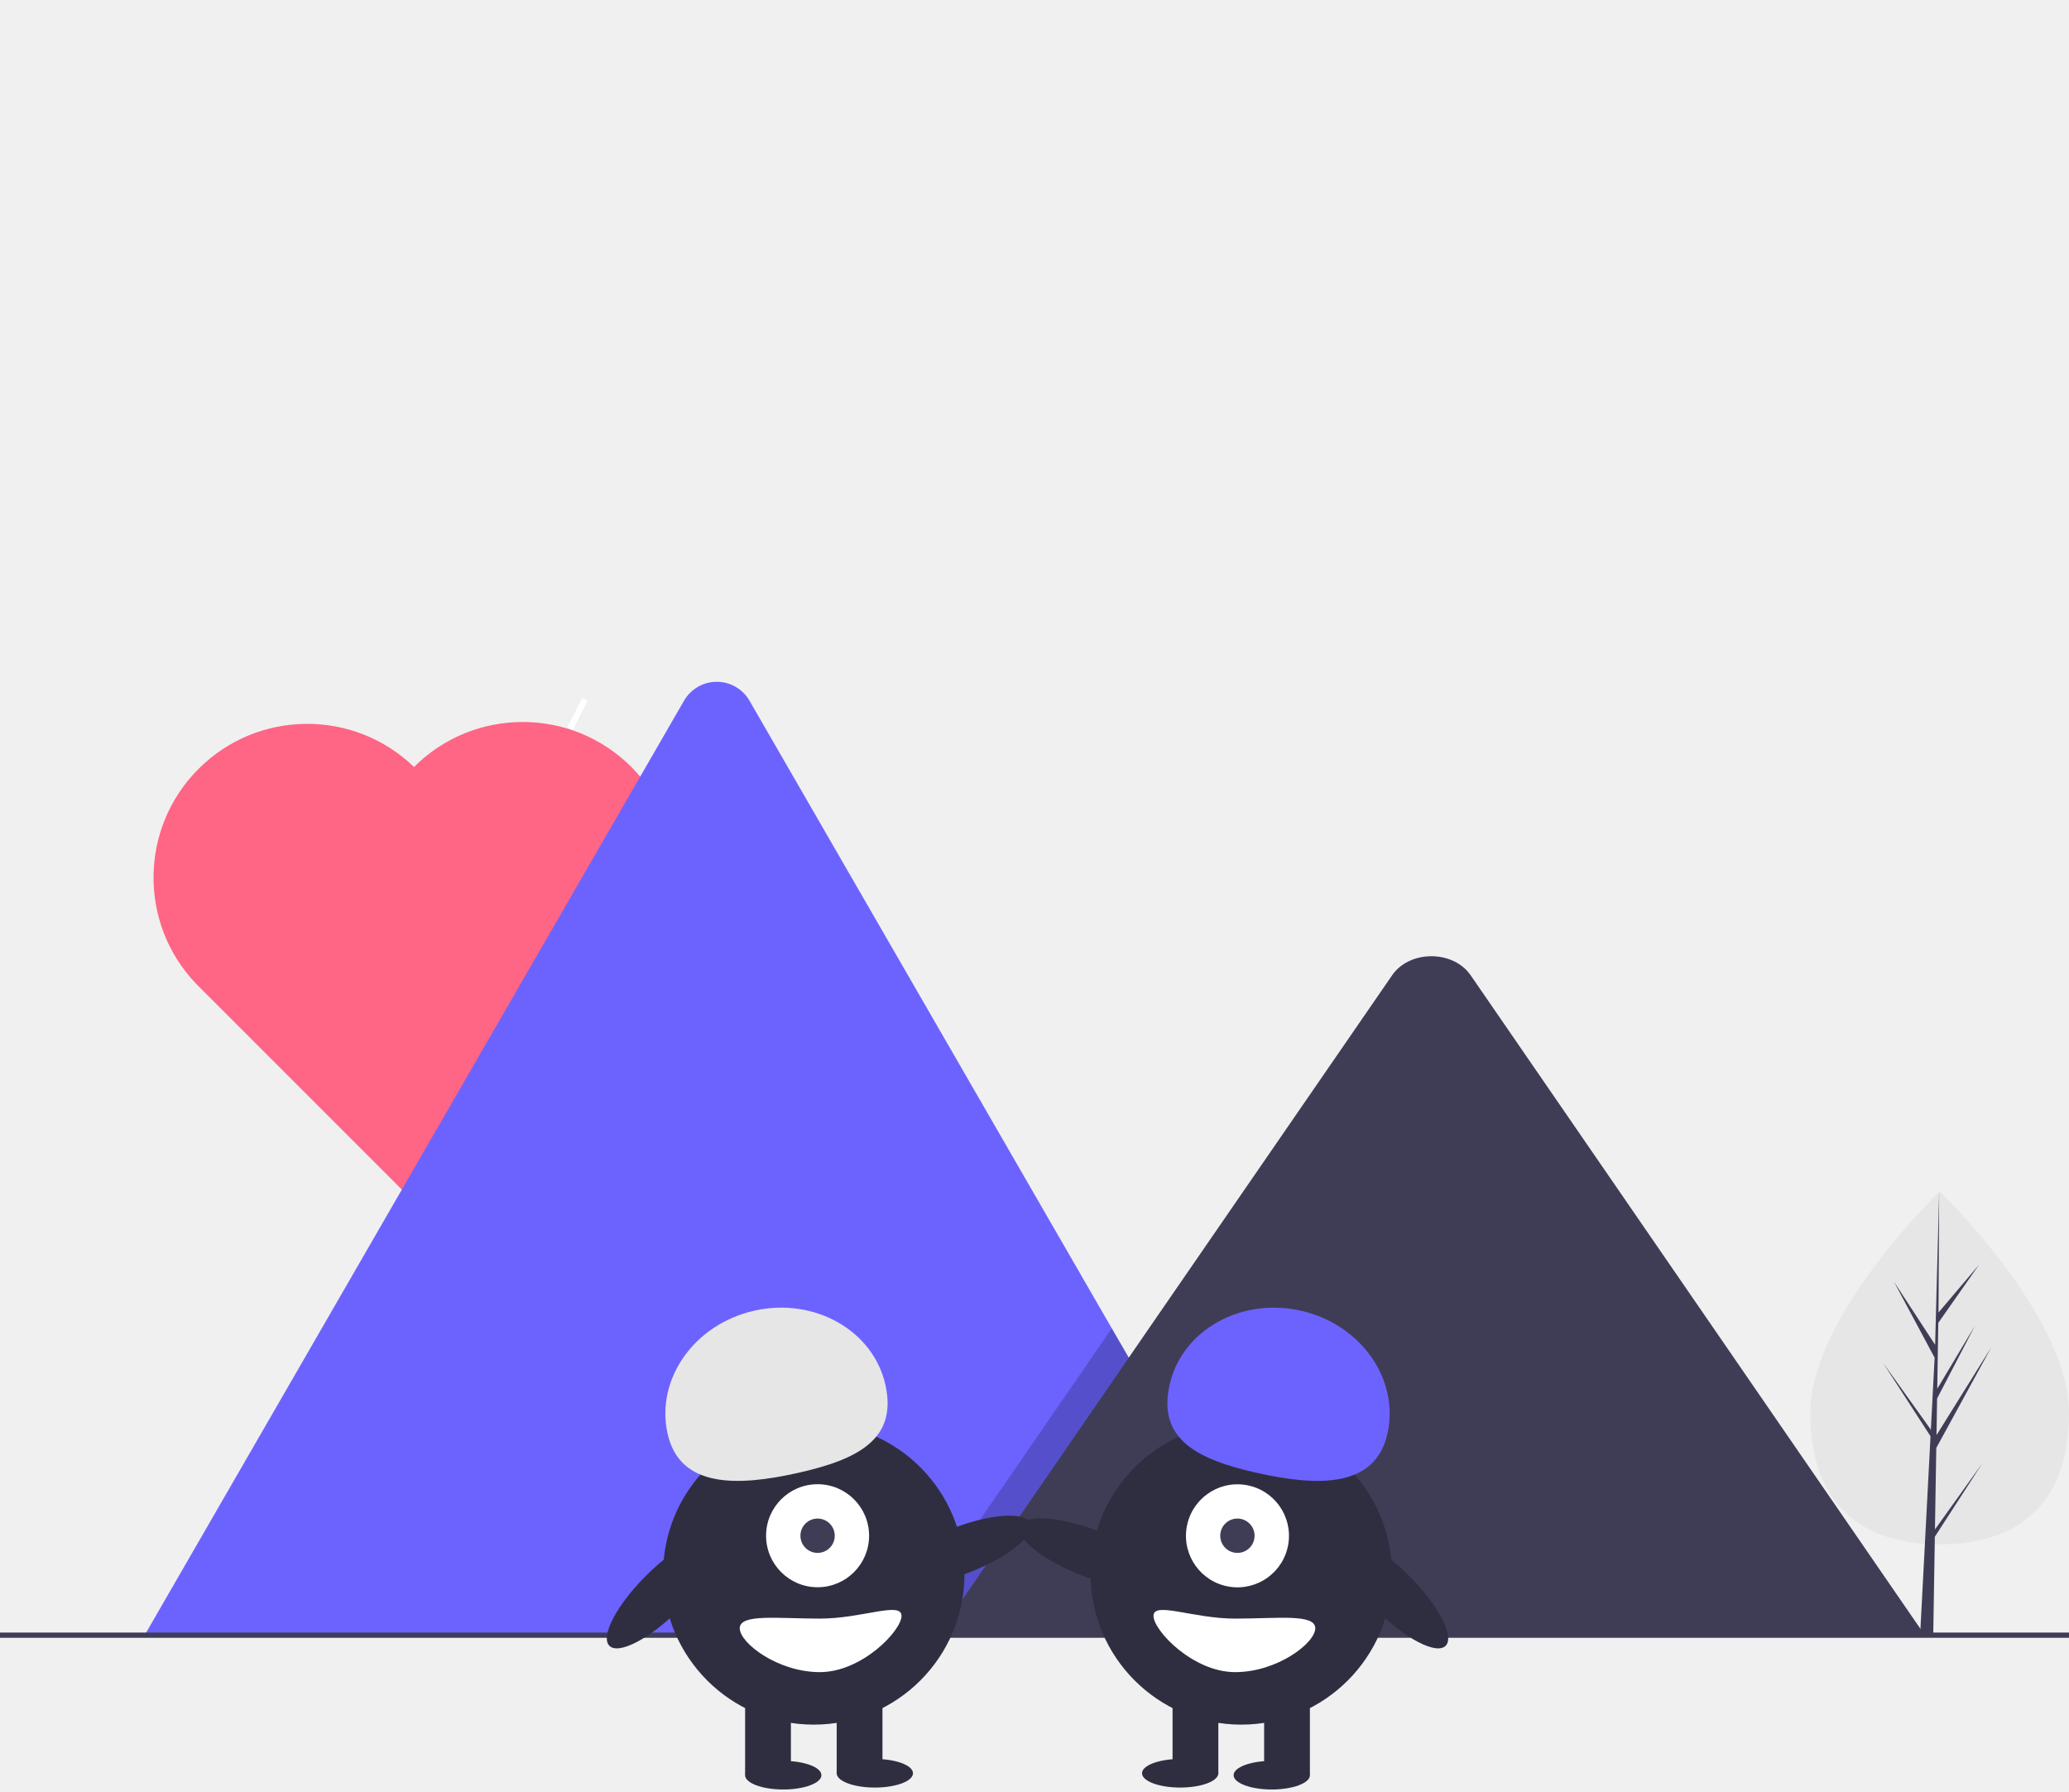
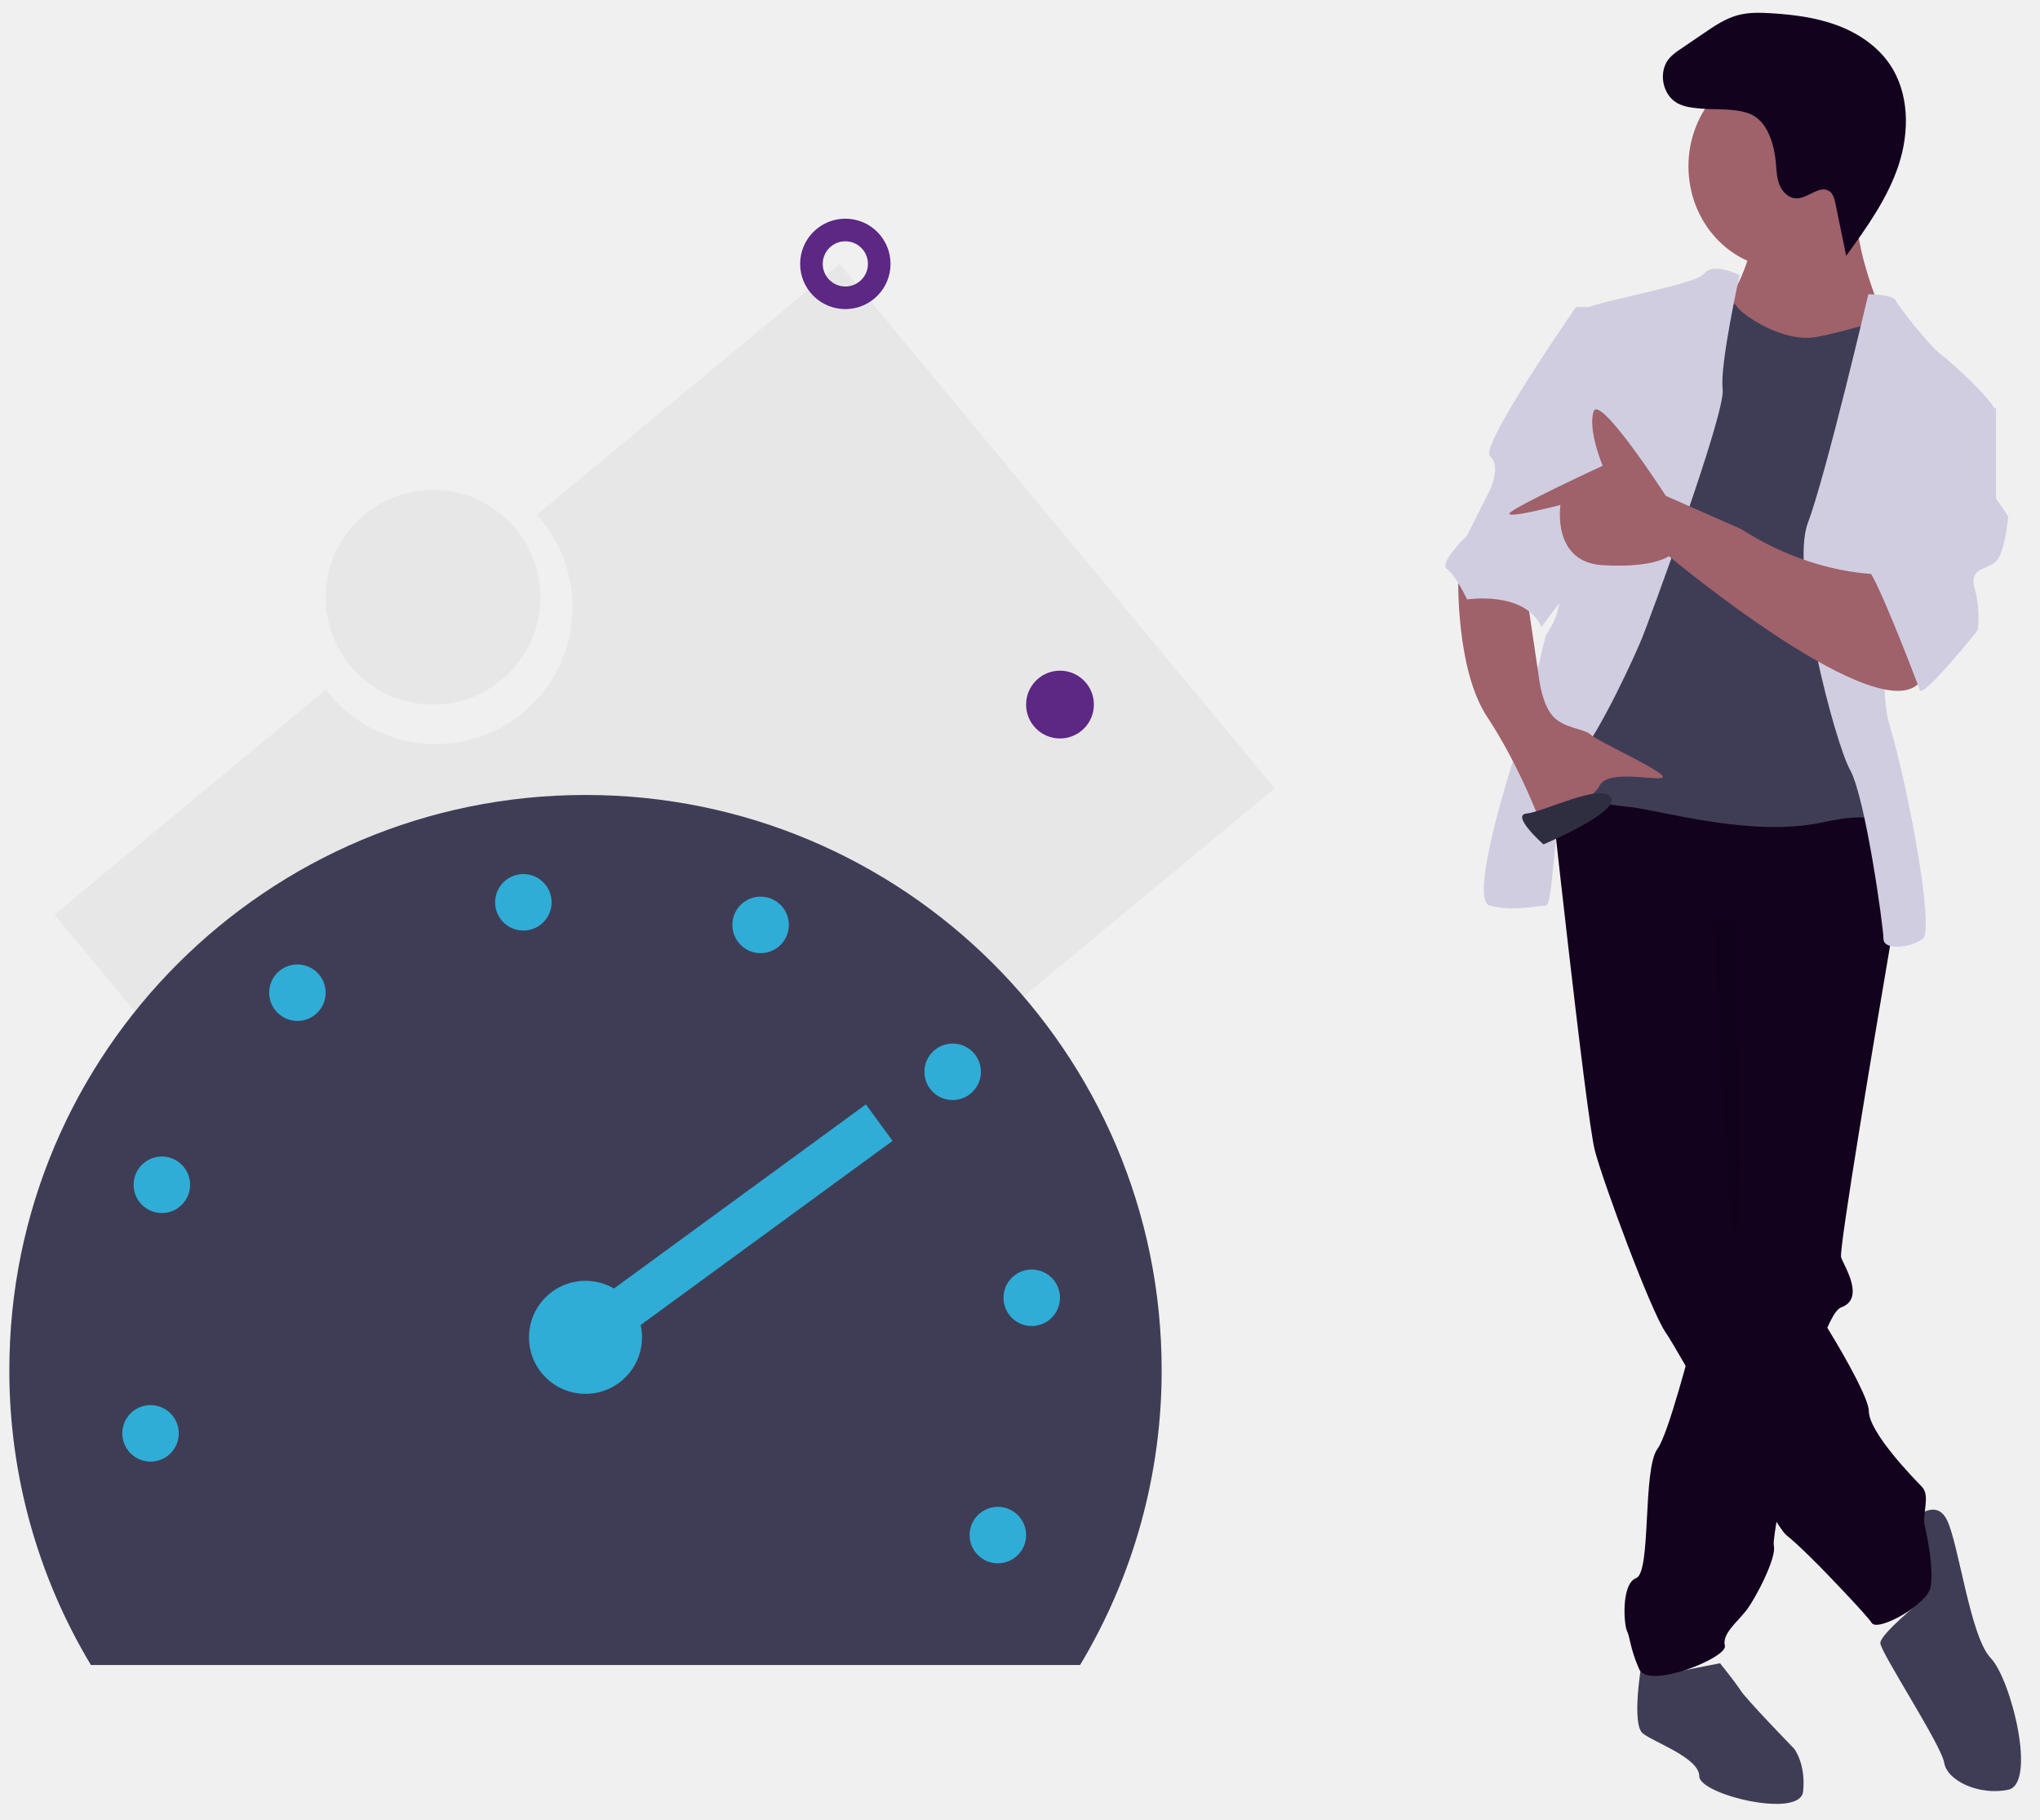
- <svg xmlns="http://www.w3.org/2000/svg" viewBox="0 0 752 651">
-   <g id="b6a0220b-322a-435e-9212-1568a8115194">
-     <rect x="203.99" y="258.4" width="11.77" height="2.18" transform="translate(-116.17 330.71) rotate(-63.36)" fill="#fff" />
-     <path d="M229.48,278.73a55.88,55.88,0,0,0-79,0h0a55.87,55.87,0,0,0-79,79v0l79,79,79-79a55.88,55.88,0,0,0,0-79Z" fill="#ff6584" />
-     <path d="M468.67,594.58H54a8,8,0,0,1-1.55-.12L248.56,254.74a13.74,13.74,0,0,1,23.91,0l131.62,228,6.31,10.9Z" fill="#6c63ff" />
-     <polygon points="468.67 594.58 327.09 594.58 396.59 493.62 401.59 486.35 404.09 482.72 410.4 493.62 468.67 594.58" opacity="0.2" style="isolation:isolate" />
-     <path d="M699.56,594.2H340.9l69.5-101,5-7.27L506,354.4c5.94-8.62,20.22-9.15,27.2-1.62a16.87,16.87,0,0,1,1.31,1.62Z" fill="#3f3d56" />
-     <rect y="593.29" width="752" height="1.9" fill="#3f3d56" />
-     <ellipse cx="350.64" cy="564.47" rx="27.39" ry="8.6" transform="matrix(0.93, -0.36, 0.36, 0.93, -180.23, 164.78)" fill="#2f2e41" />
-     <circle cx="295.78" cy="571.97" r="54.78" fill="#2f2e41" />
-     <rect x="270.82" y="614.95" width="16.64" height="29.82" fill="#2f2e41" />
-     <rect x="304.1" y="614.95" width="16.64" height="29.82" fill="#2f2e41" />
-     <ellipse cx="284.68" cy="645.12" rx="13.87" ry="5.2" fill="#2f2e41" />
-     <ellipse cx="317.97" cy="644.42" rx="13.87" ry="5.2" fill="#2f2e41" />
-     <circle cx="297.16" cy="558.1" r="18.72" fill="#fff" />
-     <circle cx="297.16" cy="558.1" r="6.24" fill="#3f3d56" />
-     <path d="M242.64,521c-4.42-19.8,9.72-39.82,31.58-44.7s43.18,7.22,47.6,27-10.07,27.12-31.93,32S247.07,540.83,242.64,521Z" fill="#e6e6e6" />
-     <ellipse cx="240.86" cy="578.73" rx="27.39" ry="8.6" transform="translate(-338.68 339.82) rotate(-45)" fill="#2f2e41" />
-     <path d="M268.87,591.73c0,5.36,13.81,15.94,29.12,15.94s29.68-15.09,29.68-20.45-14.36,1-29.68,1S268.87,586.37,268.87,591.73Z" fill="#fff" />
-     <ellipse cx="396.28" cy="564.47" rx="8.6" ry="27.39" transform="translate(-273.23 730.08) rotate(-68.82)" fill="#2f2e41" />
-     <circle cx="451.14" cy="571.97" r="54.78" fill="#2f2e41" />
-     <rect x="459.46" y="614.96" width="16.64" height="29.82" fill="#2f2e41" />
-     <rect x="426.18" y="614.96" width="16.64" height="29.82" fill="#2f2e41" />
-     <ellipse cx="462.24" cy="645.12" rx="13.87" ry="5.2" fill="#2f2e41" />
-     <ellipse cx="428.95" cy="644.42" rx="13.87" ry="5.2" fill="#2f2e41" />
-     <circle cx="449.75" cy="558.1" r="18.72" transform="translate(-173.18 912.65) rotate(-80.78)" fill="#fff" />
-     <circle cx="449.75" cy="558.1" r="6.24" fill="#3f3d56" />
-     <path d="M504.28,521c4.42-19.8-9.72-39.82-31.58-44.7s-43.18,7.22-47.6,27,10.07,27.12,31.93,32S499.85,540.83,504.28,521Z" fill="#6c63ff" />
-     <ellipse cx="506.06" cy="578.73" rx="8.6" ry="27.39" transform="translate(-261 527.35) rotate(-45)" fill="#2f2e41" />
-     <path d="M478.05,591.73c0,5.36-13.81,15.94-29.12,15.94s-29.68-15.09-29.68-20.45,14.36,1,29.68,1S478.05,586.37,478.05,591.73Z" fill="#fff" />
-     <path d="M752,513.48c0,35.4-21,47.76-47,47.76s-47-12.36-47-47.76S705,433,705,433,752,478.08,752,513.48Z" fill="#e6e6e6" />
-     <polygon points="703.28 555.82 703.76 526.2 723.8 489.54 703.84 521.55 704.06 508.23 717.86 481.71 704.11 504.7 704.11 504.7 704.5 480.74 719.29 459.63 704.57 476.98 704.81 433.04 703.28 491.2 703.4 488.8 688.37 465.79 703.16 493.41 701.76 520.16 701.72 519.46 684.39 495.24 701.67 521.96 701.49 525.31 701.46 525.36 701.48 525.63 697.92 593.52 702.67 593.52 703.24 558.46 720.48 531.8 703.28 555.82" fill="#3f3d56" />
-     <rect x="0.5" y="0.39" width="751" height="650.22" fill="#fff" opacity="0" />
+ <svg xmlns="http://www.w3.org/2000/svg" width="185px" height="165px" viewBox="0 0 185 165" version="1.1">
+   <g id="Page-1" stroke="none" stroke-width="1" fill="none" fill-rule="evenodd">
+     <g id="1.000-Book-a-Dev" transform="translate(-472, -1245)">
+       <g id="Group-19" transform="translate(144, 1085)">
+         <g id="Group-47" transform="translate(0, 160)">
+           <g id="Group-40" transform="translate(312, 0)">
+             <g id="Group-18" transform="translate(16, 0)">
+               <g id="undraw_speed_test_wxl0" transform="translate(0.846336, 0.228288)">
+                 <path d="M75.289,23.699 L47.834,46.453 C50.917,49.837 51.89,54.641 50.366,58.957 C48.841,63.273 45.066,66.402 40.54,67.101 C36.014,67.799 31.47,65.955 28.713,62.301 L4.098,82.701 L43.555,130.249 L114.745,71.247 L75.289,23.699 Z" id="Path" fill="#12021E" fill-rule="nonzero" opacity="0.04" />
+                 <g id="Group-35" transform="translate(130.0885, 0)" fill-rule="nonzero">
+                   <path d="M19.399,151.686 L17.942,150.572 C17.942,150.572 16.978,156.118 18.054,156.949 C19.13,157.78 23.166,159.165 23.166,160.827 C23.166,162.489 32.313,164.706 32.582,162.212 C32.851,159.719 31.775,158.334 31.775,158.334 C31.775,158.334 27.47,153.902 26.932,153.071 C26.394,152.24 25.049,150.578 25.049,150.578 L19.399,151.686 Z" id="Path" fill="#3F3D56" />
+                   <path d="M40.745,83.906 C40.745,83.906 40.704,84.141 40.631,84.57 C40.565,84.951 40.473,85.49 40.362,86.154 C39.197,92.991 35.799,113.116 36.029,113.781 C36.307,114.581 38.249,117.515 36.029,118.315 C35.816,118.393 35.586,118.643 35.339,119.038 C34.862,119.888 34.469,120.78 34.165,121.7 C32.842,125.392 31.427,131.3 30.609,135.392 C30.251,137.19 30.007,138.635 29.935,139.393 C29.91,139.568 29.907,139.745 29.927,139.921 C30.204,140.988 28.262,144.722 27.43,145.789 C26.598,146.856 25.211,147.923 25.488,148.99 C25.766,150.057 18.553,152.991 17.721,151.124 C16.889,149.257 16.889,148.19 16.612,147.657 C16.334,147.123 16.057,143.389 17.444,142.855 C18.831,142.322 17.999,132.986 19.386,131.119 C19.849,130.497 20.556,128.393 21.297,125.861 C21.588,124.869 21.882,123.813 22.171,122.754 C23.341,118.414 24.379,114.047 24.379,114.047 L24.101,82.839 L39.358,80.972 L39.749,81.801 L40.529,83.447 L40.745,83.906 Z" id="Path" fill="#12021E" />
+                   <path d="M42.482,137.617 C42.482,137.617 44.589,135.445 45.642,137.617 C46.696,139.789 47.749,148.205 49.593,150.105 C51.436,152.005 53.806,161.507 51.173,162.05 C48.539,162.593 45.642,161.236 45.379,159.607 C45.116,157.978 39.585,149.562 39.585,148.748 C39.585,147.933 43.272,144.947 43.272,144.947 L42.482,137.617 Z" id="Path" fill="#3F3D56" />
+                   <path d="M9.425,68.966 C9.425,68.966 12.898,101.084 13.699,104.104 C14.501,107.123 18.775,118.653 20.11,120.575 C21.446,122.496 29.994,138.144 31.063,138.967 C32.131,139.791 34.268,141.987 34.268,141.987 C34.268,141.987 38.275,146.105 38.81,146.928 C39.344,147.752 43.885,145.281 44.152,143.634 C44.419,141.987 43.885,139.242 43.618,138.144 C43.351,137.046 44.152,135.398 43.351,134.575 C42.55,133.751 38.543,129.634 38.543,127.712 C38.543,125.79 31.597,114.535 28.926,112.065 C26.254,109.594 26.789,105.476 26.789,105.476 L26.789,88.731 L41.481,84.064 C41.481,84.064 40.68,70.887 38.81,70.887 C36.94,70.887 12.364,66.495 9.425,68.966 Z" id="Path" fill="#12021E" />
+                   <ellipse id="Oval" fill="#9F616A" cx="30.885" cy="14.852" rx="8.7" ry="9.28" />
+                   <path d="M28.217,21.031 C28.217,21.031 27.184,25.453 25.892,26.632 C24.6,27.811 29.251,32.822 29.251,32.822 L38.035,33.412 L39.585,27.811 C39.585,27.811 36.743,21.326 37.518,17.199 C38.293,13.072 28.217,21.031 28.217,21.031 Z" id="Path" fill="#9F616A" />
+                   <path d="M23.636,26.452 C23.636,26.452 26.042,26.729 26.577,27.559 C27.112,28.389 30.854,30.881 33.795,30.327 C36.735,29.774 38.607,28.943 39.141,29.22 C39.676,29.497 40.745,35.31 40.745,35.31 L37.805,44.168 L38.339,68.528 L39.141,75.172 C39.141,75.172 40.745,72.957 34.329,74.341 C27.914,75.725 19.626,73.234 16.953,72.957 C14.28,72.68 9.735,71.85 9.468,70.189 C9.201,68.528 10.27,62.438 10.27,62.438 L14.547,43.891 L17.22,33.926 L23.636,26.452 Z" id="Path" fill="#3F3D56" />
+                   <path d="M26.825,24.723 C26.825,24.723 24.444,23.487 23.6,24.589 C22.755,25.691 12.06,27.344 12.06,28.17 C12.06,28.996 9.808,51.31 10.371,53.238 C10.934,55.166 9.245,57.37 9.245,57.37 L7.275,65.634 C7.275,65.634 1.927,81.336 4.179,81.887 C6.43,82.438 8.401,81.887 9.245,81.887 C10.089,81.887 9.808,71.419 12.06,68.664 C14.311,65.91 17.408,59.023 17.97,57.645 C18.533,56.268 25.57,37.261 25.289,35.057 C25.007,32.853 26.825,24.723 26.825,24.723 Z" id="Path" fill="#D0CDE1" />
+                   <path d="M38.497,26.452 C38.497,26.452 40.693,26.452 40.968,26.998 C41.242,27.544 43.987,31.094 45.085,31.913 C46.183,32.733 50.025,36.283 50.025,37.102 C50.025,37.921 42.065,43.929 42.065,43.929 C42.065,43.929 38.772,60.041 40.419,65.502 C42.065,70.964 44.536,84.072 43.438,84.891 C42.34,85.71 39.87,85.984 39.87,84.891 C39.87,83.799 38.223,72.056 36.85,69.599 C35.478,67.141 31.361,51.575 33.008,47.206 C34.655,42.837 38.497,26.452 38.497,26.452 Z" id="Path" fill="#D0CDE1" />
+                   <path d="M1.311,51.972 C1.311,51.972 1.05,60.407 3.925,64.76 C6.799,69.114 8.628,74.012 8.628,74.012 C8.628,74.012 13.332,72.651 14.116,71.019 C14.9,69.386 19.865,70.747 19.865,70.202 C19.865,69.658 13.855,66.937 13.332,66.393 C12.809,65.849 10.98,65.849 9.935,64.76 C8.89,63.672 8.628,61.223 8.628,61.223 L7.583,54.148 L1.311,51.972 Z" id="Path" fill="#9F616A" />
+                   <path d="M23.281,9.615 C22.567,9.55 21.831,9.479 21.199,9.138 C19.785,8.375 19.41,6.203 20.487,5.01 C20.784,4.706 21.116,4.439 21.476,4.214 L23.614,2.759 C24.56,2.115 25.528,1.46 26.631,1.157 C27.628,0.882 28.682,0.91 29.714,0.975 C31.719,1.099 33.736,1.357 35.622,2.049 C37.507,2.742 39.266,3.9 40.408,5.553 C42.218,8.173 42.243,11.707 41.246,14.732 C40.249,17.757 38.355,20.391 36.489,22.972 L35.52,18.245 C35.434,17.824 35.323,17.363 34.973,17.114 C34.103,16.495 33.039,17.766 31.971,17.758 C31.285,17.753 30.709,17.188 30.449,16.553 C30.189,15.918 30.172,15.215 30.112,14.531 C29.984,13.083 29.478,11.068 28.108,10.27 C26.83,9.526 24.717,9.746 23.281,9.615 Z" id="Path" fill="#12021E" />
+                   <path d="M24.505,83.38 C24.505,83.38 25.756,111.413 26.496,112.273 C27.237,113.134 26.496,83.292 26.496,83.292 L24.505,83.38 Z" id="Path" fill="#000000" opacity="0.1" />
+                   <path d="M14.065,27.612 L11.986,27.612 C11.986,27.612 3.15,40.316 4.189,41.145 C5.229,41.974 4.189,44.183 4.189,44.183 L2.11,48.326 C2.11,48.326 -0.489,50.812 0.291,51.364 C1.071,51.916 2.11,54.126 2.11,54.126 C2.11,54.126 7.308,53.297 8.867,56.612 L12.238,52.089 L14.065,27.612 Z" id="Path" fill="#D0CDE1" />
+                   <path d="M39.787,51.836 C39.787,51.836 33.782,52.109 26.958,47.739 L20.134,44.734 C20.134,44.734 14.129,35.447 13.583,37.086 C13.037,38.725 14.402,42.002 14.402,42.002 C14.402,42.002 6.166,45.816 5.952,46.32 C5.738,46.825 10.58,45.553 10.58,45.553 C10.58,45.553 9.761,50.743 14.402,51.016 C19.042,51.289 20.407,50.197 20.407,50.197 C20.407,50.197 40.06,66.586 43.336,61.396 C46.611,56.206 39.787,51.836 39.787,51.836 Z" id="Path" fill="#9F616A" />
+                   <path d="M47.036,35.732 L50.079,36.818 L50.079,44.963 L51.185,46.592 C51.185,46.592 50.909,49.85 50.079,50.664 C49.249,51.479 47.589,51.207 48.142,53.108 C48.475,54.347 48.569,55.636 48.419,56.908 C48.419,56.908 43.44,63.153 43.163,62.338 C42.887,61.524 39.014,51.479 38.461,51.479 C37.907,51.479 43.993,35.732 43.993,35.732 L47.036,35.732 Z" id="Path" fill="#D0CDE1" />
+                   <path d="M9.033,76.332 C9.033,76.332 6.021,73.664 7.527,73.531 C9.033,73.398 14.276,70.73 15.15,72.064 C16.023,73.398 9.033,76.332 9.033,76.332 Z" id="Path" fill="#2F2E41" />
+                 </g>
+                 <path d="M97.102,150.739 C101.957,142.657 104.514,133.408 104.5,123.986 C104.5,95.193 81.107,71.851 52.25,71.851 C23.393,71.851 -2.27373675e-13,95.193 -2.27373675e-13,123.986 C-0.014,133.408 2.543,142.657 7.398,150.739 L97.102,150.739 Z" id="Path" fill="#3F3D56" fill-rule="nonzero" />
+                 <circle id="Oval" fill="#2FADD6" fill-rule="nonzero" cx="52.25" cy="121.028" r="5.123" />
+                 <circle id="Oval" fill="#2FADD6" fill-rule="nonzero" cx="12.806" cy="129.736" r="2.561" />
+                 <circle id="Oval" fill="#2FADD6" fill-rule="nonzero" cx="13.831" cy="107.197" r="2.561" />
+                 <circle id="Oval" fill="#2FADD6" fill-rule="nonzero" cx="26.125" cy="89.78" r="2.561" />
+                 <circle id="Oval" fill="#2FADD6" fill-rule="nonzero" cx="46.615" cy="81.584" r="2.561" />
+                 <circle id="Oval" fill="#2FADD6" fill-rule="nonzero" cx="68.13" cy="83.633" r="2.561" />
+                 <circle id="Oval" fill="#2FADD6" fill-rule="nonzero" cx="85.547" cy="96.952" r="2.561" />
+                 <circle id="Oval" fill="#2FADD6" fill-rule="nonzero" cx="92.718" cy="117.442" r="2.561" />
+                 <circle id="Oval" fill="#2FADD6" fill-rule="nonzero" cx="89.645" cy="138.957" r="2.561" />
+                 <line x1="52.25" y1="121.028" x2="78.887" y2="101.562" id="Path" stroke="#2FADD6" stroke-width="4.098" />
+                 <circle id="Oval" stroke="#5D2784" stroke-width="2.049" cx="75.814" cy="23.699" r="3.074" />
+                 <circle id="Oval" fill="#5D2784" fill-rule="nonzero" cx="95.28" cy="63.655" r="3.074" />
+                 <circle id="Oval" fill="#12021E" fill-rule="nonzero" opacity="0.04" cx="38.419" cy="53.922" r="9.733" />
+               </g>
+             </g>
+           </g>
+         </g>
+       </g>
+     </g>
  </g>
</svg>
